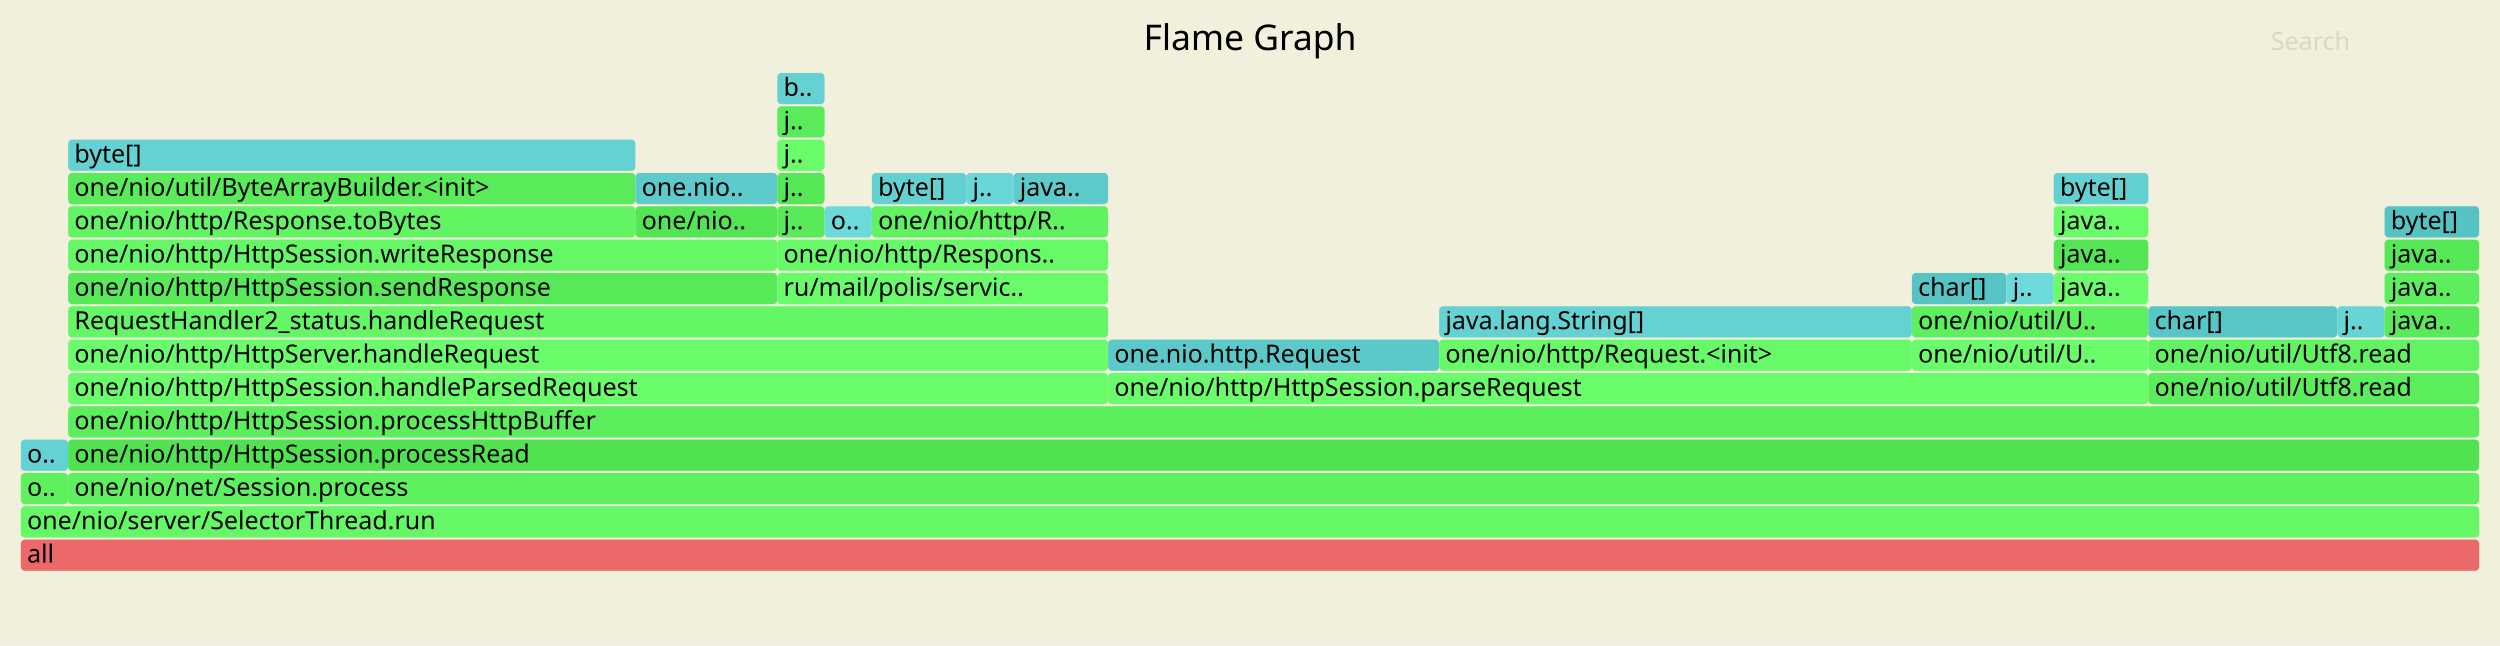
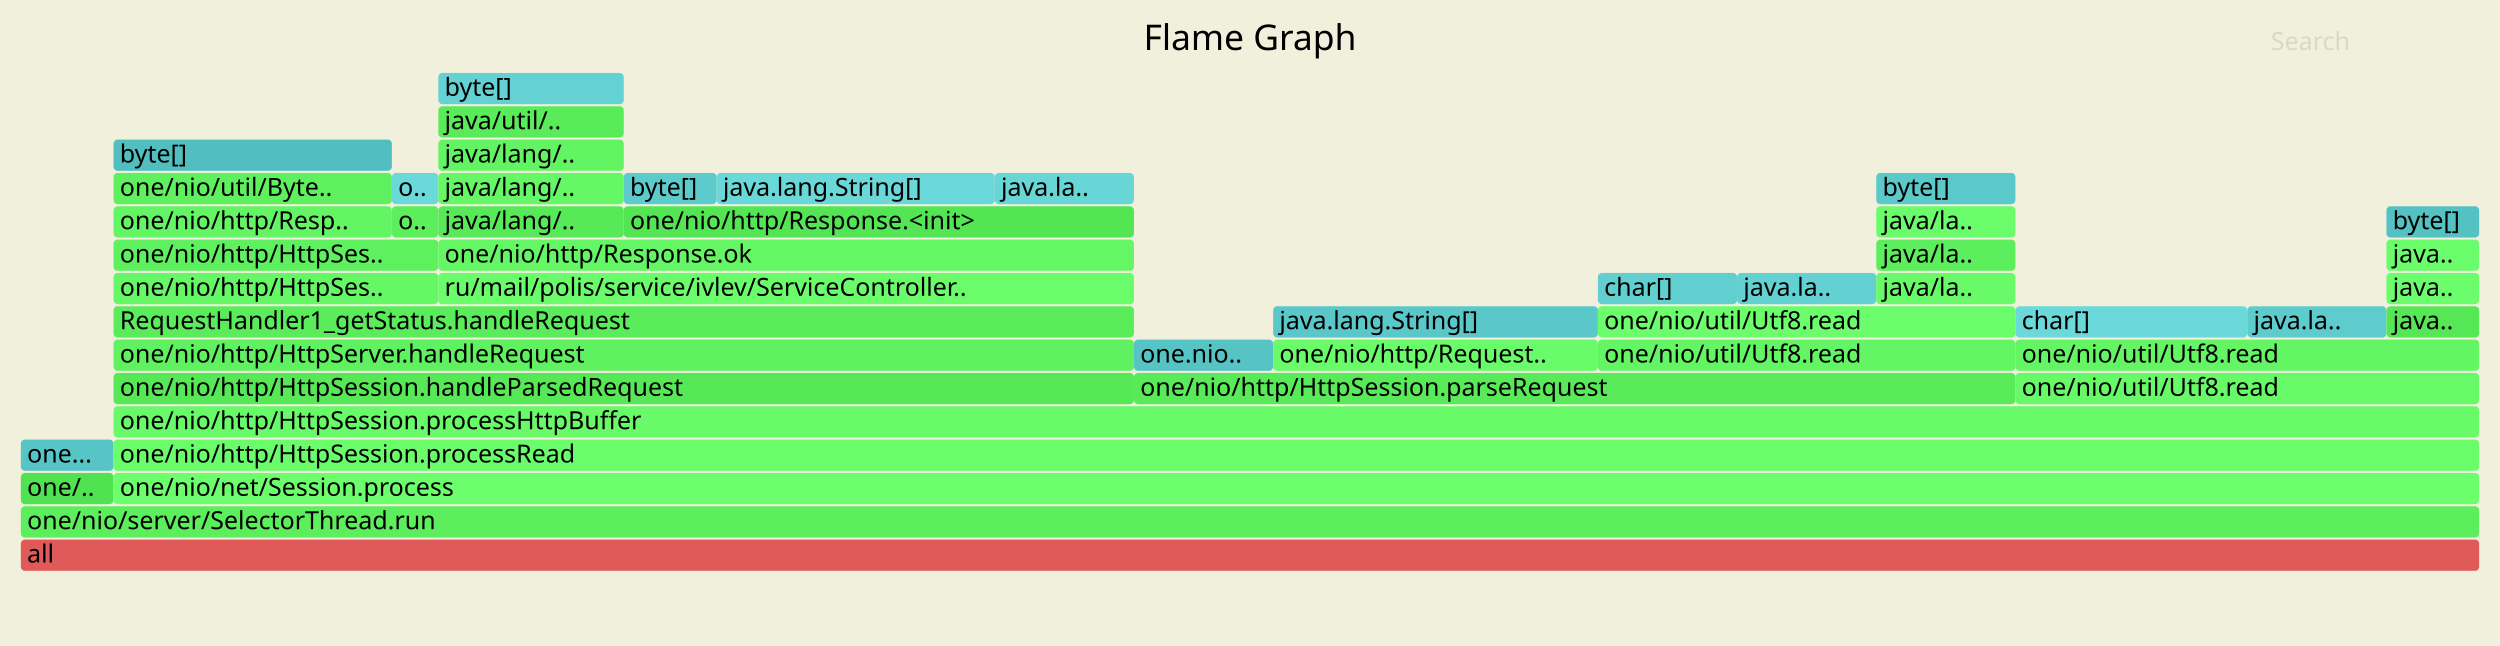
<svg xmlns="http://www.w3.org/2000/svg" version="1.1" width="1200" height="310" viewBox="0 0 1200 310">
  <style type="text/css">
	text { font-family:Verdana; font-size:12px; fill:rgb(0,0,0); }
	#search { opacity:0.1; cursor:pointer; }
	#search:hover, #search.show { opacity:1; }
	#subtitle { text-anchor:middle; font-color:rgb(160,160,160); }
	#title { text-anchor:middle; font-size:17px}
	#unzoom { cursor:pointer; }
	#frames &gt; *:hover { stroke:black; stroke-width:0.5; cursor:pointer; }
	.hide { display:none; }
	.parent { opacity:0.5; }
</style>
  <rect x="0" y="0" width="100%" height="100%" fill="rgb(240,240,220)" />
  <text id="title" x="600" y="24">Flame Graph</text>
  <text id="details" x="10" y="293"> </text>
  <text id="unzoom" x="10" y="24" class="hide">Reset Zoom</text>
  <text id="search" x="1090" y="24">Search</text>
  <text id="matched" x="1090" y="293"> </text>
  <g id="frames">
    <g>
-       <rect x="10.0" y="259.0" width="1180.0" height="15" fill="#ec6969" rx="2" ry="2" />
+       <rect x="10.0" y="259.0" width="1180.0" height="15" fill="#e15a5a" rx="2" ry="2" />
      <text x="13.0" y="270.0">all</text>
    </g>
    <g>
-       <rect x="10.0" y="243.0" width="1180.0" height="15" fill="#66f766" rx="2" ry="2" />
+       <rect x="10.0" y="243.0" width="1180.0" height="15" fill="#5dee5d" rx="2" ry="2" />
      <text x="13.0" y="254.0">one/nio/server/SelectorThread.run</text>
    </g>
    <g>
-       <rect x="10.0" y="227.0" width="22.7" height="15" fill="#5ff05f" rx="2" ry="2" />
-       <text x="13.0" y="238.0">o..</text>
-     </g>
-     <g>
-       <rect x="10.0" y="211.0" width="22.7" height="15" fill="#64d2d2" rx="2" ry="2" />
-       <text x="13.0" y="222.0">o..</text>
-     </g>
-     <g>
-       <rect x="32.7" y="227.0" width="1157.3" height="15" fill="#5ff05f" rx="2" ry="2" />
-       <text x="35.7" y="238.0">one/nio/net/Session.process</text>
-     </g>
-     <g>
-       <rect x="32.7" y="211.0" width="1157.3" height="15" fill="#51e251" rx="2" ry="2" />
-       <text x="35.7" y="222.0">one/nio/http/HttpSession.processRead</text>
-     </g>
-     <g>
-       <rect x="32.7" y="195.0" width="1157.3" height="15" fill="#5dee5d" rx="2" ry="2" />
-       <text x="35.7" y="206.0">one/nio/http/HttpSession.processHttpBuffer</text>
-     </g>
-     <g>
-       <rect x="32.7" y="179.0" width="499.2" height="15" fill="#6bfc6b" rx="2" ry="2" />
-       <text x="35.7" y="190.0">one/nio/http/HttpSession.handleParsedRequest</text>
-     </g>
-     <g>
-       <rect x="32.7" y="163.0" width="499.2" height="15" fill="#6bfc6b" rx="2" ry="2" />
-       <text x="35.7" y="174.0">one/nio/http/HttpServer.handleRequest</text>
-     </g>
-     <g>
-       <rect x="32.7" y="147.0" width="499.2" height="15" fill="#65f665" rx="2" ry="2" />
-       <text x="35.7" y="158.0">RequestHandler2_status.handleRequest</text>
-     </g>
-     <g>
-       <rect x="32.7" y="131.0" width="340.4" height="15" fill="#58e958" rx="2" ry="2" />
-       <text x="35.7" y="142.0">one/nio/http/HttpSession.sendResponse</text>
-     </g>
-     <g>
-       <rect x="32.7" y="115.0" width="340.4" height="15" fill="#66f766" rx="2" ry="2" />
-       <text x="35.7" y="126.0">one/nio/http/HttpSession.writeResponse</text>
-     </g>
-     <g>
-       <rect x="32.7" y="99.0" width="272.3" height="15" fill="#63f463" rx="2" ry="2" />
-       <text x="35.7" y="110.0">one/nio/http/Response.toBytes</text>
-     </g>
-     <g>
-       <rect x="32.7" y="83.0" width="272.3" height="15" fill="#5aeb5a" rx="2" ry="2" />
-       <text x="35.7" y="94.0">one/nio/util/ByteArrayBuilder.&lt;init&gt;</text>
-     </g>
-     <g>
-       <rect x="32.7" y="67.0" width="272.3" height="15" fill="#64d2d2" rx="2" ry="2" />
-       <text x="35.7" y="78.0">byte[]</text>
-     </g>
-     <g>
-       <rect x="305.0" y="99.0" width="68.1" height="15" fill="#54e554" rx="2" ry="2" />
-       <text x="308.0" y="110.0">one/nio..</text>
-     </g>
-     <g>
-       <rect x="305.0" y="83.0" width="68.1" height="15" fill="#5dcbcb" rx="2" ry="2" />
-       <text x="308.0" y="94.0">one.nio..</text>
-     </g>
-     <g>
-       <rect x="373.1" y="131.0" width="158.8" height="15" fill="#6afb6a" rx="2" ry="2" />
-       <text x="376.1" y="142.0">ru/mail/polis/servic..</text>
-     </g>
-     <g>
-       <rect x="373.1" y="115.0" width="158.8" height="15" fill="#68f968" rx="2" ry="2" />
-       <text x="376.1" y="126.0">one/nio/http/Respons..</text>
-     </g>
-     <g>
-       <rect x="373.1" y="99.0" width="22.7" height="15" fill="#59ea59" rx="2" ry="2" />
-       <text x="376.1" y="110.0">j..</text>
-     </g>
-     <g>
-       <rect x="373.1" y="83.0" width="22.7" height="15" fill="#56e756" rx="2" ry="2" />
-       <text x="376.1" y="94.0">j..</text>
-     </g>
-     <g>
-       <rect x="373.1" y="67.0" width="22.7" height="15" fill="#6afb6a" rx="2" ry="2" />
-       <text x="376.1" y="78.0">j..</text>
-     </g>
-     <g>
-       <rect x="373.1" y="51.0" width="22.7" height="15" fill="#5aeb5a" rx="2" ry="2" />
-       <text x="376.1" y="62.0">j..</text>
-     </g>
-     <g>
-       <rect x="373.1" y="35.0" width="22.7" height="15" fill="#64d2d2" rx="2" ry="2" />
-       <text x="376.1" y="46.0">b..</text>
-     </g>
-     <g>
-       <rect x="395.8" y="99.0" width="22.7" height="15" fill="#6cdada" rx="2" ry="2" />
-       <text x="398.8" y="110.0">o..</text>
-     </g>
-     <g>
-       <rect x="418.5" y="99.0" width="113.4" height="15" fill="#61f261" rx="2" ry="2" />
-       <text x="421.5" y="110.0">one/nio/http/R..</text>
-     </g>
-     <g>
-       <rect x="418.5" y="83.0" width="45.3" height="15" fill="#63d1d1" rx="2" ry="2" />
-       <text x="421.5" y="94.0">byte[]</text>
-     </g>
-     <g>
-       <rect x="463.8" y="83.0" width="22.7" height="15" fill="#69d7d7" rx="2" ry="2" />
-       <text x="466.8" y="94.0">j..</text>
-     </g>
-     <g>
-       <rect x="486.5" y="83.0" width="45.4" height="15" fill="#5dcbcb" rx="2" ry="2" />
-       <text x="489.5" y="94.0">java..</text>
-     </g>
-     <g>
-       <rect x="531.9" y="179.0" width="499.3" height="15" fill="#6bfc6b" rx="2" ry="2" />
-       <text x="534.9" y="190.0">one/nio/http/HttpSession.parseRequest</text>
-     </g>
-     <g>
-       <rect x="531.9" y="163.0" width="158.9" height="15" fill="#5bc9c9" rx="2" ry="2" />
-       <text x="534.9" y="174.0">one.nio.http.Request</text>
-     </g>
-     <g>
-       <rect x="690.8" y="163.0" width="226.9" height="15" fill="#68f968" rx="2" ry="2" />
-       <text x="693.8" y="174.0">one/nio/http/Request.&lt;init&gt;</text>
-     </g>
-     <g>
-       <rect x="690.8" y="147.0" width="226.9" height="15" fill="#64d2d2" rx="2" ry="2" />
-       <text x="693.8" y="158.0">java.lang.String[]</text>
-     </g>
-     <g>
-       <rect x="917.7" y="163.0" width="113.5" height="15" fill="#6bfc6b" rx="2" ry="2" />
-       <text x="920.7" y="174.0">one/nio/util/U..</text>
-     </g>
-     <g>
-       <rect x="917.7" y="147.0" width="113.5" height="15" fill="#5eef5e" rx="2" ry="2" />
-       <text x="920.7" y="158.0">one/nio/util/U..</text>
-     </g>
-     <g>
-       <rect x="917.7" y="131.0" width="45.4" height="15" fill="#56c4c4" rx="2" ry="2" />
-       <text x="920.7" y="142.0">char[]</text>
-     </g>
-     <g>
-       <rect x="963.1" y="131.0" width="22.7" height="15" fill="#6cdada" rx="2" ry="2" />
-       <text x="966.1" y="142.0">j..</text>
-     </g>
-     <g>
-       <rect x="985.8" y="131.0" width="45.4" height="15" fill="#6bfc6b" rx="2" ry="2" />
-       <text x="988.8" y="142.0">java..</text>
-     </g>
-     <g>
-       <rect x="985.8" y="115.0" width="45.4" height="15" fill="#54e554" rx="2" ry="2" />
-       <text x="988.8" y="126.0">java..</text>
-     </g>
-     <g>
-       <rect x="985.8" y="99.0" width="45.4" height="15" fill="#6afb6a" rx="2" ry="2" />
-       <text x="988.8" y="110.0">java..</text>
-     </g>
-     <g>
-       <rect x="985.8" y="83.0" width="45.4" height="15" fill="#63d1d1" rx="2" ry="2" />
-       <text x="988.8" y="94.0">byte[]</text>
-     </g>
-     <g>
-       <rect x="1031.2" y="179.0" width="158.8" height="15" fill="#5ced5c" rx="2" ry="2" />
-       <text x="1034.2" y="190.0">one/nio/util/Utf8.read</text>
-     </g>
-     <g>
-       <rect x="1031.2" y="163.0" width="158.8" height="15" fill="#62f362" rx="2" ry="2" />
-       <text x="1034.2" y="174.0">one/nio/util/Utf8.read</text>
-     </g>
-     <g>
-       <rect x="1031.2" y="147.0" width="90.7" height="15" fill="#58c6c6" rx="2" ry="2" />
-       <text x="1034.2" y="158.0">char[]</text>
-     </g>
-     <g>
-       <rect x="1121.9" y="147.0" width="22.7" height="15" fill="#67d5d5" rx="2" ry="2" />
-       <text x="1124.9" y="158.0">j..</text>
-     </g>
-     <g>
-       <rect x="1144.6" y="147.0" width="45.4" height="15" fill="#59ea59" rx="2" ry="2" />
-       <text x="1147.6" y="158.0">java..</text>
-     </g>
-     <g>
-       <rect x="1144.6" y="131.0" width="45.4" height="15" fill="#5dee5d" rx="2" ry="2" />
-       <text x="1147.6" y="142.0">java..</text>
-     </g>
-     <g>
-       <rect x="1144.6" y="115.0" width="45.4" height="15" fill="#56e756" rx="2" ry="2" />
-       <text x="1147.6" y="126.0">java..</text>
-     </g>
-     <g>
-       <rect x="1144.6" y="99.0" width="45.4" height="15" fill="#55c3c3" rx="2" ry="2" />
-       <text x="1147.6" y="110.0">byte[]</text>
+       <rect x="10.0" y="227.0" width="44.5" height="15" fill="#51e251" rx="2" ry="2" />
+       <text x="13.0" y="238.0">one/..</text>
+     </g>
+     <g>
+       <rect x="10.0" y="211.0" width="44.5" height="15" fill="#57c5c5" rx="2" ry="2" />
+       <text x="13.0" y="222.0">one...</text>
+     </g>
+     <g>
+       <rect x="54.5" y="227.0" width="1135.5" height="15" fill="#6dfe6d" rx="2" ry="2" />
+       <text x="57.5" y="238.0">one/nio/net/Session.process</text>
+     </g>
+     <g>
+       <rect x="54.5" y="211.0" width="1135.5" height="15" fill="#6bfc6b" rx="2" ry="2" />
+       <text x="57.5" y="222.0">one/nio/http/HttpSession.processRead</text>
+     </g>
+     <g>
+       <rect x="54.5" y="195.0" width="1135.5" height="15" fill="#69fa69" rx="2" ry="2" />
+       <text x="57.5" y="206.0">one/nio/http/HttpSession.processHttpBuffer</text>
+     </g>
+     <g>
+       <rect x="54.5" y="179.0" width="489.8" height="15" fill="#57e857" rx="2" ry="2" />
+       <text x="57.5" y="190.0">one/nio/http/HttpSession.handleParsedRequest</text>
+     </g>
+     <g>
+       <rect x="54.5" y="163.0" width="489.8" height="15" fill="#60f160" rx="2" ry="2" />
+       <text x="57.5" y="174.0">one/nio/http/HttpServer.handleRequest</text>
+     </g>
+     <g>
+       <rect x="54.5" y="147.0" width="489.8" height="15" fill="#5bec5b" rx="2" ry="2" />
+       <text x="57.5" y="158.0">RequestHandler1_getStatus.handleRequest</text>
+     </g>
+     <g>
+       <rect x="54.5" y="131.0" width="155.9" height="15" fill="#66f766" rx="2" ry="2" />
+       <text x="57.5" y="142.0">one/nio/http/HttpSes..</text>
+     </g>
+     <g>
+       <rect x="54.5" y="115.0" width="155.9" height="15" fill="#5ff05f" rx="2" ry="2" />
+       <text x="57.5" y="126.0">one/nio/http/HttpSes..</text>
+     </g>
+     <g>
+       <rect x="54.5" y="99.0" width="133.6" height="15" fill="#64f564" rx="2" ry="2" />
+       <text x="57.5" y="110.0">one/nio/http/Resp..</text>
+     </g>
+     <g>
+       <rect x="54.5" y="83.0" width="133.6" height="15" fill="#5ff05f" rx="2" ry="2" />
+       <text x="57.5" y="94.0">one/nio/util/Byte..</text>
+     </g>
+     <g>
+       <rect x="54.5" y="67.0" width="133.6" height="15" fill="#51bfbf" rx="2" ry="2" />
+       <text x="57.5" y="78.0">byte[]</text>
+     </g>
+     <g>
+       <rect x="188.1" y="99.0" width="22.3" height="15" fill="#5dee5d" rx="2" ry="2" />
+       <text x="191.1" y="110.0">o..</text>
+     </g>
+     <g>
+       <rect x="188.1" y="83.0" width="22.3" height="15" fill="#6bd9d9" rx="2" ry="2" />
+       <text x="191.1" y="94.0">o..</text>
+     </g>
+     <g>
+       <rect x="210.4" y="131.0" width="333.9" height="15" fill="#6bfc6b" rx="2" ry="2" />
+       <text x="213.4" y="142.0">ru/mail/polis/service/ivlev/ServiceController..</text>
+     </g>
+     <g>
+       <rect x="210.4" y="115.0" width="333.9" height="15" fill="#65f665" rx="2" ry="2" />
+       <text x="213.4" y="126.0">one/nio/http/Response.ok</text>
+     </g>
+     <g>
+       <rect x="210.4" y="99.0" width="89.0" height="15" fill="#58e958" rx="2" ry="2" />
+       <text x="213.4" y="110.0">java/lang/..</text>
+     </g>
+     <g>
+       <rect x="210.4" y="83.0" width="89.0" height="15" fill="#66f766" rx="2" ry="2" />
+       <text x="213.4" y="94.0">java/lang/..</text>
+     </g>
+     <g>
+       <rect x="210.4" y="67.0" width="89.0" height="15" fill="#63f463" rx="2" ry="2" />
+       <text x="213.4" y="78.0">java/lang/..</text>
+     </g>
+     <g>
+       <rect x="210.4" y="51.0" width="89.0" height="15" fill="#5aeb5a" rx="2" ry="2" />
+       <text x="213.4" y="62.0">java/util/..</text>
+     </g>
+     <g>
+       <rect x="210.4" y="35.0" width="89.0" height="15" fill="#64d2d2" rx="2" ry="2" />
+       <text x="213.4" y="46.0">byte[]</text>
+     </g>
+     <g>
+       <rect x="299.4" y="99.0" width="244.9" height="15" fill="#54e554" rx="2" ry="2" />
+       <text x="302.4" y="110.0">one/nio/http/Response.&lt;init&gt;</text>
+     </g>
+     <g>
+       <rect x="299.4" y="83.0" width="44.6" height="15" fill="#5dcbcb" rx="2" ry="2" />
+       <text x="302.4" y="94.0">byte[]</text>
+     </g>
+     <g>
+       <rect x="344.0" y="83.0" width="133.5" height="15" fill="#6ad8d8" rx="2" ry="2" />
+       <text x="347.0" y="94.0">java.lang.String[]</text>
+     </g>
+     <g>
+       <rect x="477.5" y="83.0" width="66.8" height="15" fill="#68d6d6" rx="2" ry="2" />
+       <text x="480.5" y="94.0">java.la..</text>
+     </g>
+     <g>
+       <rect x="544.3" y="179.0" width="423.1" height="15" fill="#59ea59" rx="2" ry="2" />
+       <text x="547.3" y="190.0">one/nio/http/HttpSession.parseRequest</text>
+     </g>
+     <g>
+       <rect x="544.3" y="163.0" width="66.8" height="15" fill="#56c4c4" rx="2" ry="2" />
+       <text x="547.3" y="174.0">one.nio..</text>
+     </g>
+     <g>
+       <rect x="611.1" y="163.0" width="155.9" height="15" fill="#6afb6a" rx="2" ry="2" />
+       <text x="614.1" y="174.0">one/nio/http/Request..</text>
+     </g>
+     <g>
+       <rect x="611.1" y="147.0" width="155.9" height="15" fill="#5ac8c8" rx="2" ry="2" />
+       <text x="614.1" y="158.0">java.lang.String[]</text>
+     </g>
+     <g>
+       <rect x="767.0" y="163.0" width="200.4" height="15" fill="#64f564" rx="2" ry="2" />
+       <text x="770.0" y="174.0">one/nio/util/Utf8.read</text>
+     </g>
+     <g>
+       <rect x="767.0" y="147.0" width="200.4" height="15" fill="#6cfd6c" rx="2" ry="2" />
+       <text x="770.0" y="158.0">one/nio/util/Utf8.read</text>
+     </g>
+     <g>
+       <rect x="767.0" y="131.0" width="66.8" height="15" fill="#61cfcf" rx="2" ry="2" />
+       <text x="770.0" y="142.0">char[]</text>
+     </g>
+     <g>
+       <rect x="833.8" y="131.0" width="66.8" height="15" fill="#63d1d1" rx="2" ry="2" />
+       <text x="836.8" y="142.0">java.la..</text>
+     </g>
+     <g>
+       <rect x="900.6" y="131.0" width="66.8" height="15" fill="#69fa69" rx="2" ry="2" />
+       <text x="903.6" y="142.0">java/la..</text>
+     </g>
+     <g>
+       <rect x="900.6" y="115.0" width="66.8" height="15" fill="#5dee5d" rx="2" ry="2" />
+       <text x="903.6" y="126.0">java/la..</text>
+     </g>
+     <g>
+       <rect x="900.6" y="99.0" width="66.8" height="15" fill="#6bfc6b" rx="2" ry="2" />
+       <text x="903.6" y="110.0">java/la..</text>
+     </g>
+     <g>
+       <rect x="900.6" y="83.0" width="66.8" height="15" fill="#5bc9c9" rx="2" ry="2" />
+       <text x="903.6" y="94.0">byte[]</text>
+     </g>
+     <g>
+       <rect x="967.4" y="179.0" width="222.6" height="15" fill="#68f968" rx="2" ry="2" />
+       <text x="970.4" y="190.0">one/nio/util/Utf8.read</text>
+     </g>
+     <g>
+       <rect x="967.4" y="163.0" width="222.6" height="15" fill="#64f564" rx="2" ry="2" />
+       <text x="970.4" y="174.0">one/nio/util/Utf8.read</text>
+     </g>
+     <g>
+       <rect x="967.4" y="147.0" width="111.3" height="15" fill="#6bd9d9" rx="2" ry="2" />
+       <text x="970.4" y="158.0">char[]</text>
+     </g>
+     <g>
+       <rect x="1078.7" y="147.0" width="66.8" height="15" fill="#5ecccc" rx="2" ry="2" />
+       <text x="1081.7" y="158.0">java.la..</text>
+     </g>
+     <g>
+       <rect x="1145.5" y="147.0" width="44.5" height="15" fill="#56e756" rx="2" ry="2" />
+       <text x="1148.5" y="158.0">java..</text>
+     </g>
+     <g>
+       <rect x="1145.5" y="131.0" width="44.5" height="15" fill="#6cfd6c" rx="2" ry="2" />
+       <text x="1148.5" y="142.0">java..</text>
+     </g>
+     <g>
+       <rect x="1145.5" y="115.0" width="44.5" height="15" fill="#6bfc6b" rx="2" ry="2" />
+       <text x="1148.5" y="126.0">java..</text>
+     </g>
+     <g>
+       <rect x="1145.5" y="99.0" width="44.5" height="15" fill="#54c2c2" rx="2" ry="2" />
+       <text x="1148.5" y="110.0">byte[]</text>
    </g>
  </g>
</svg>
